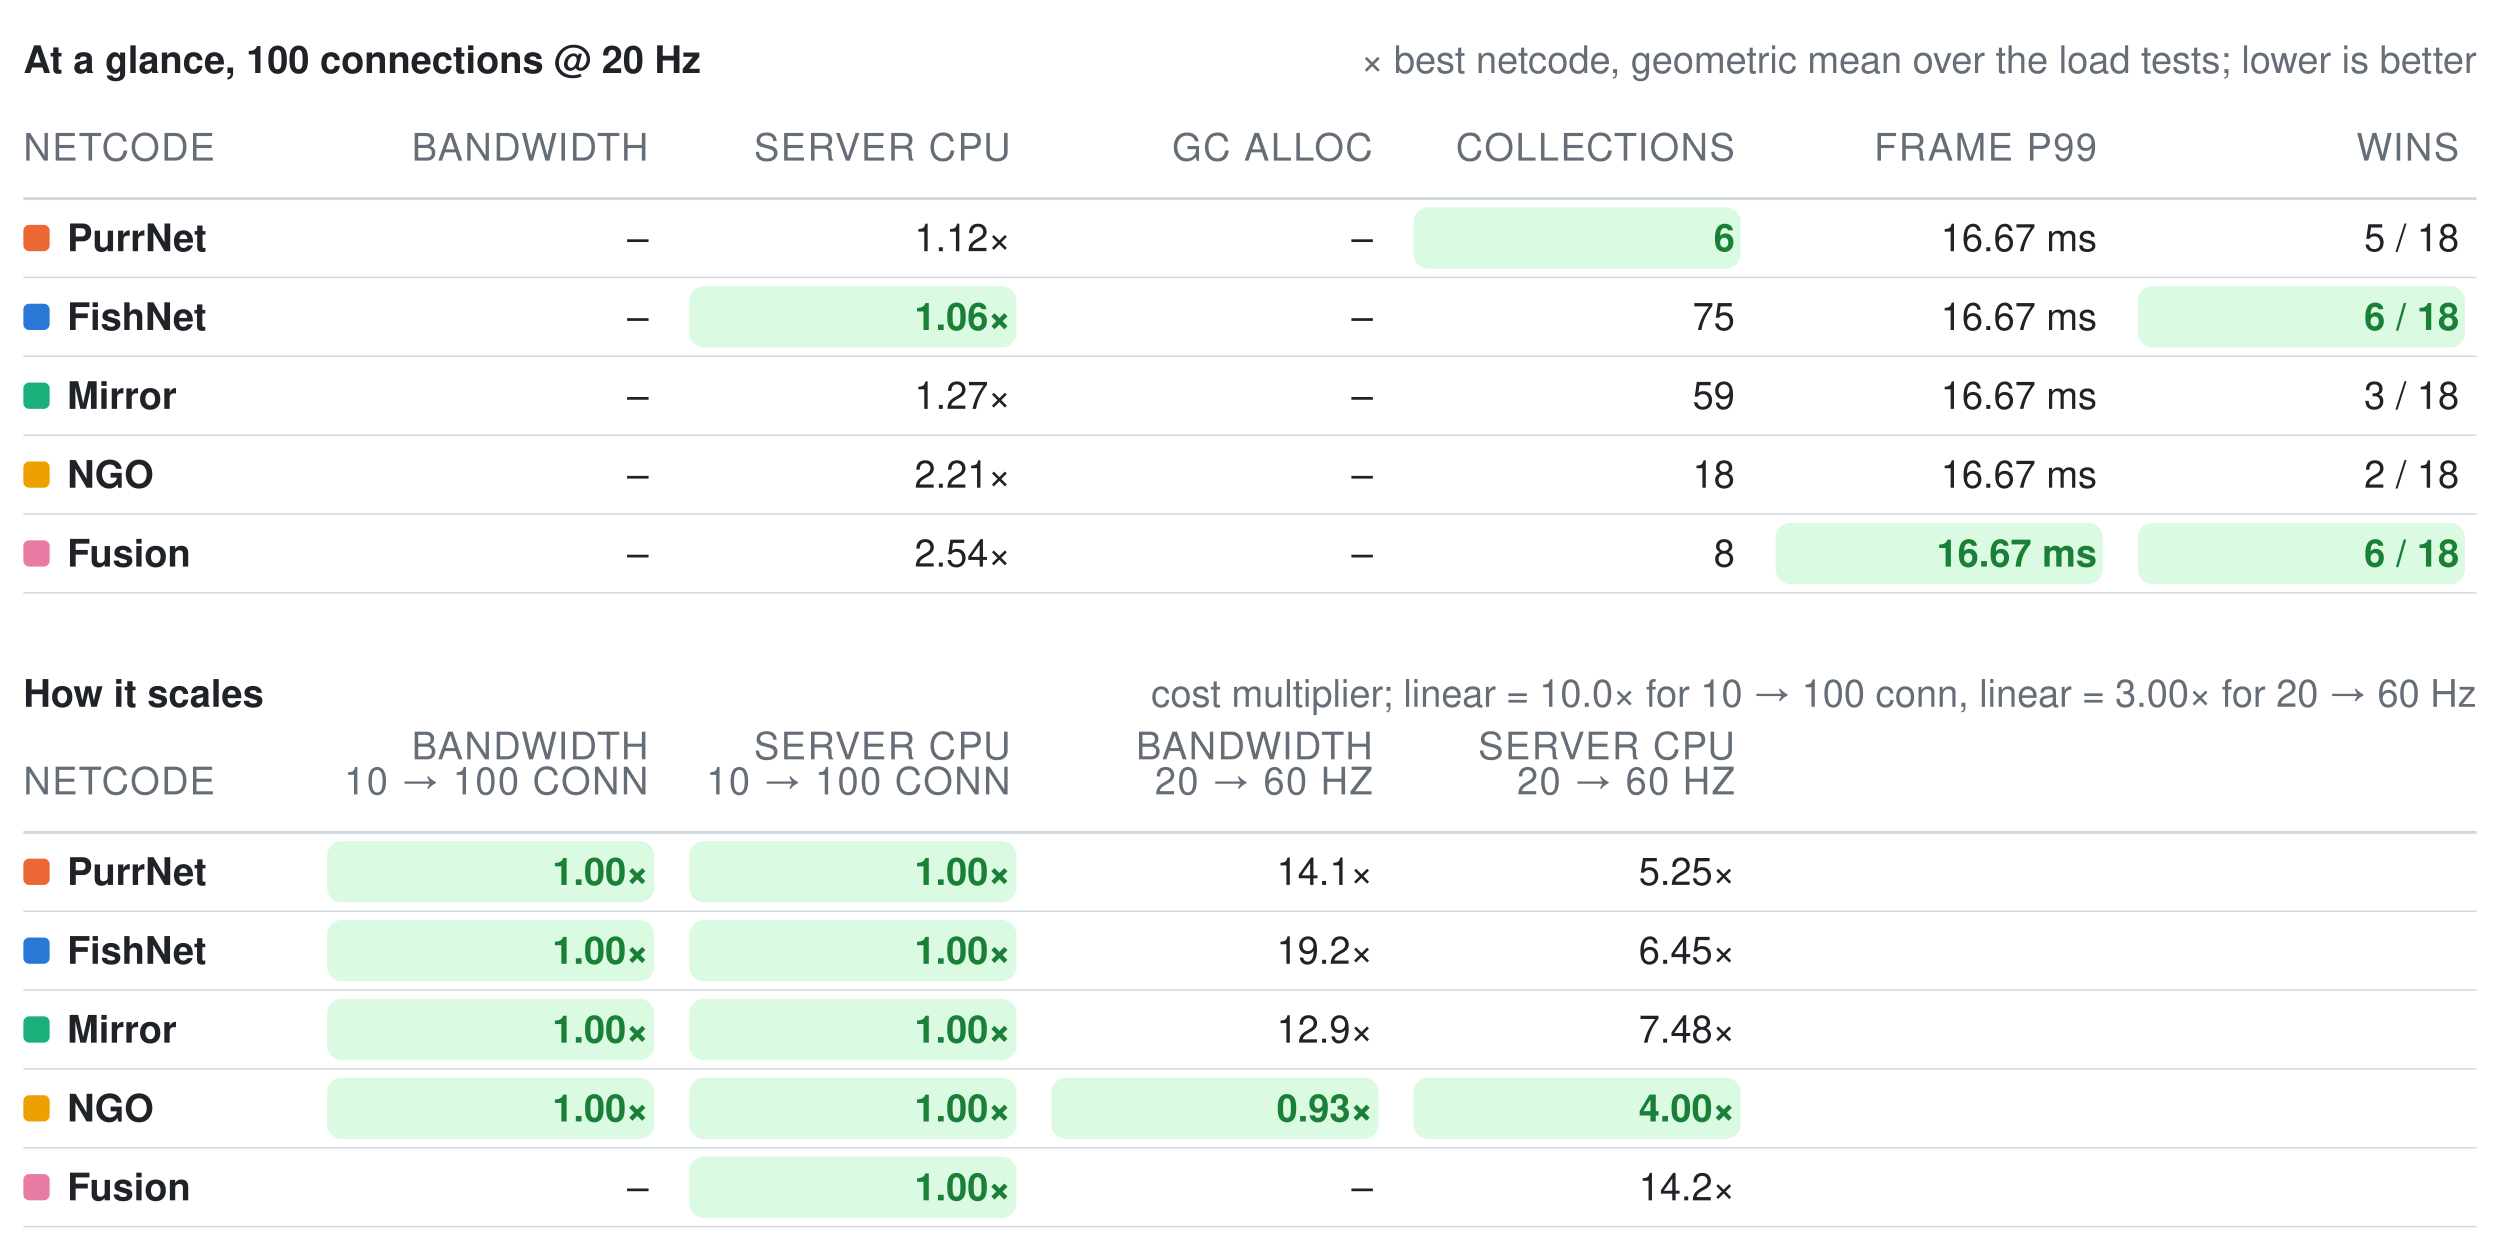
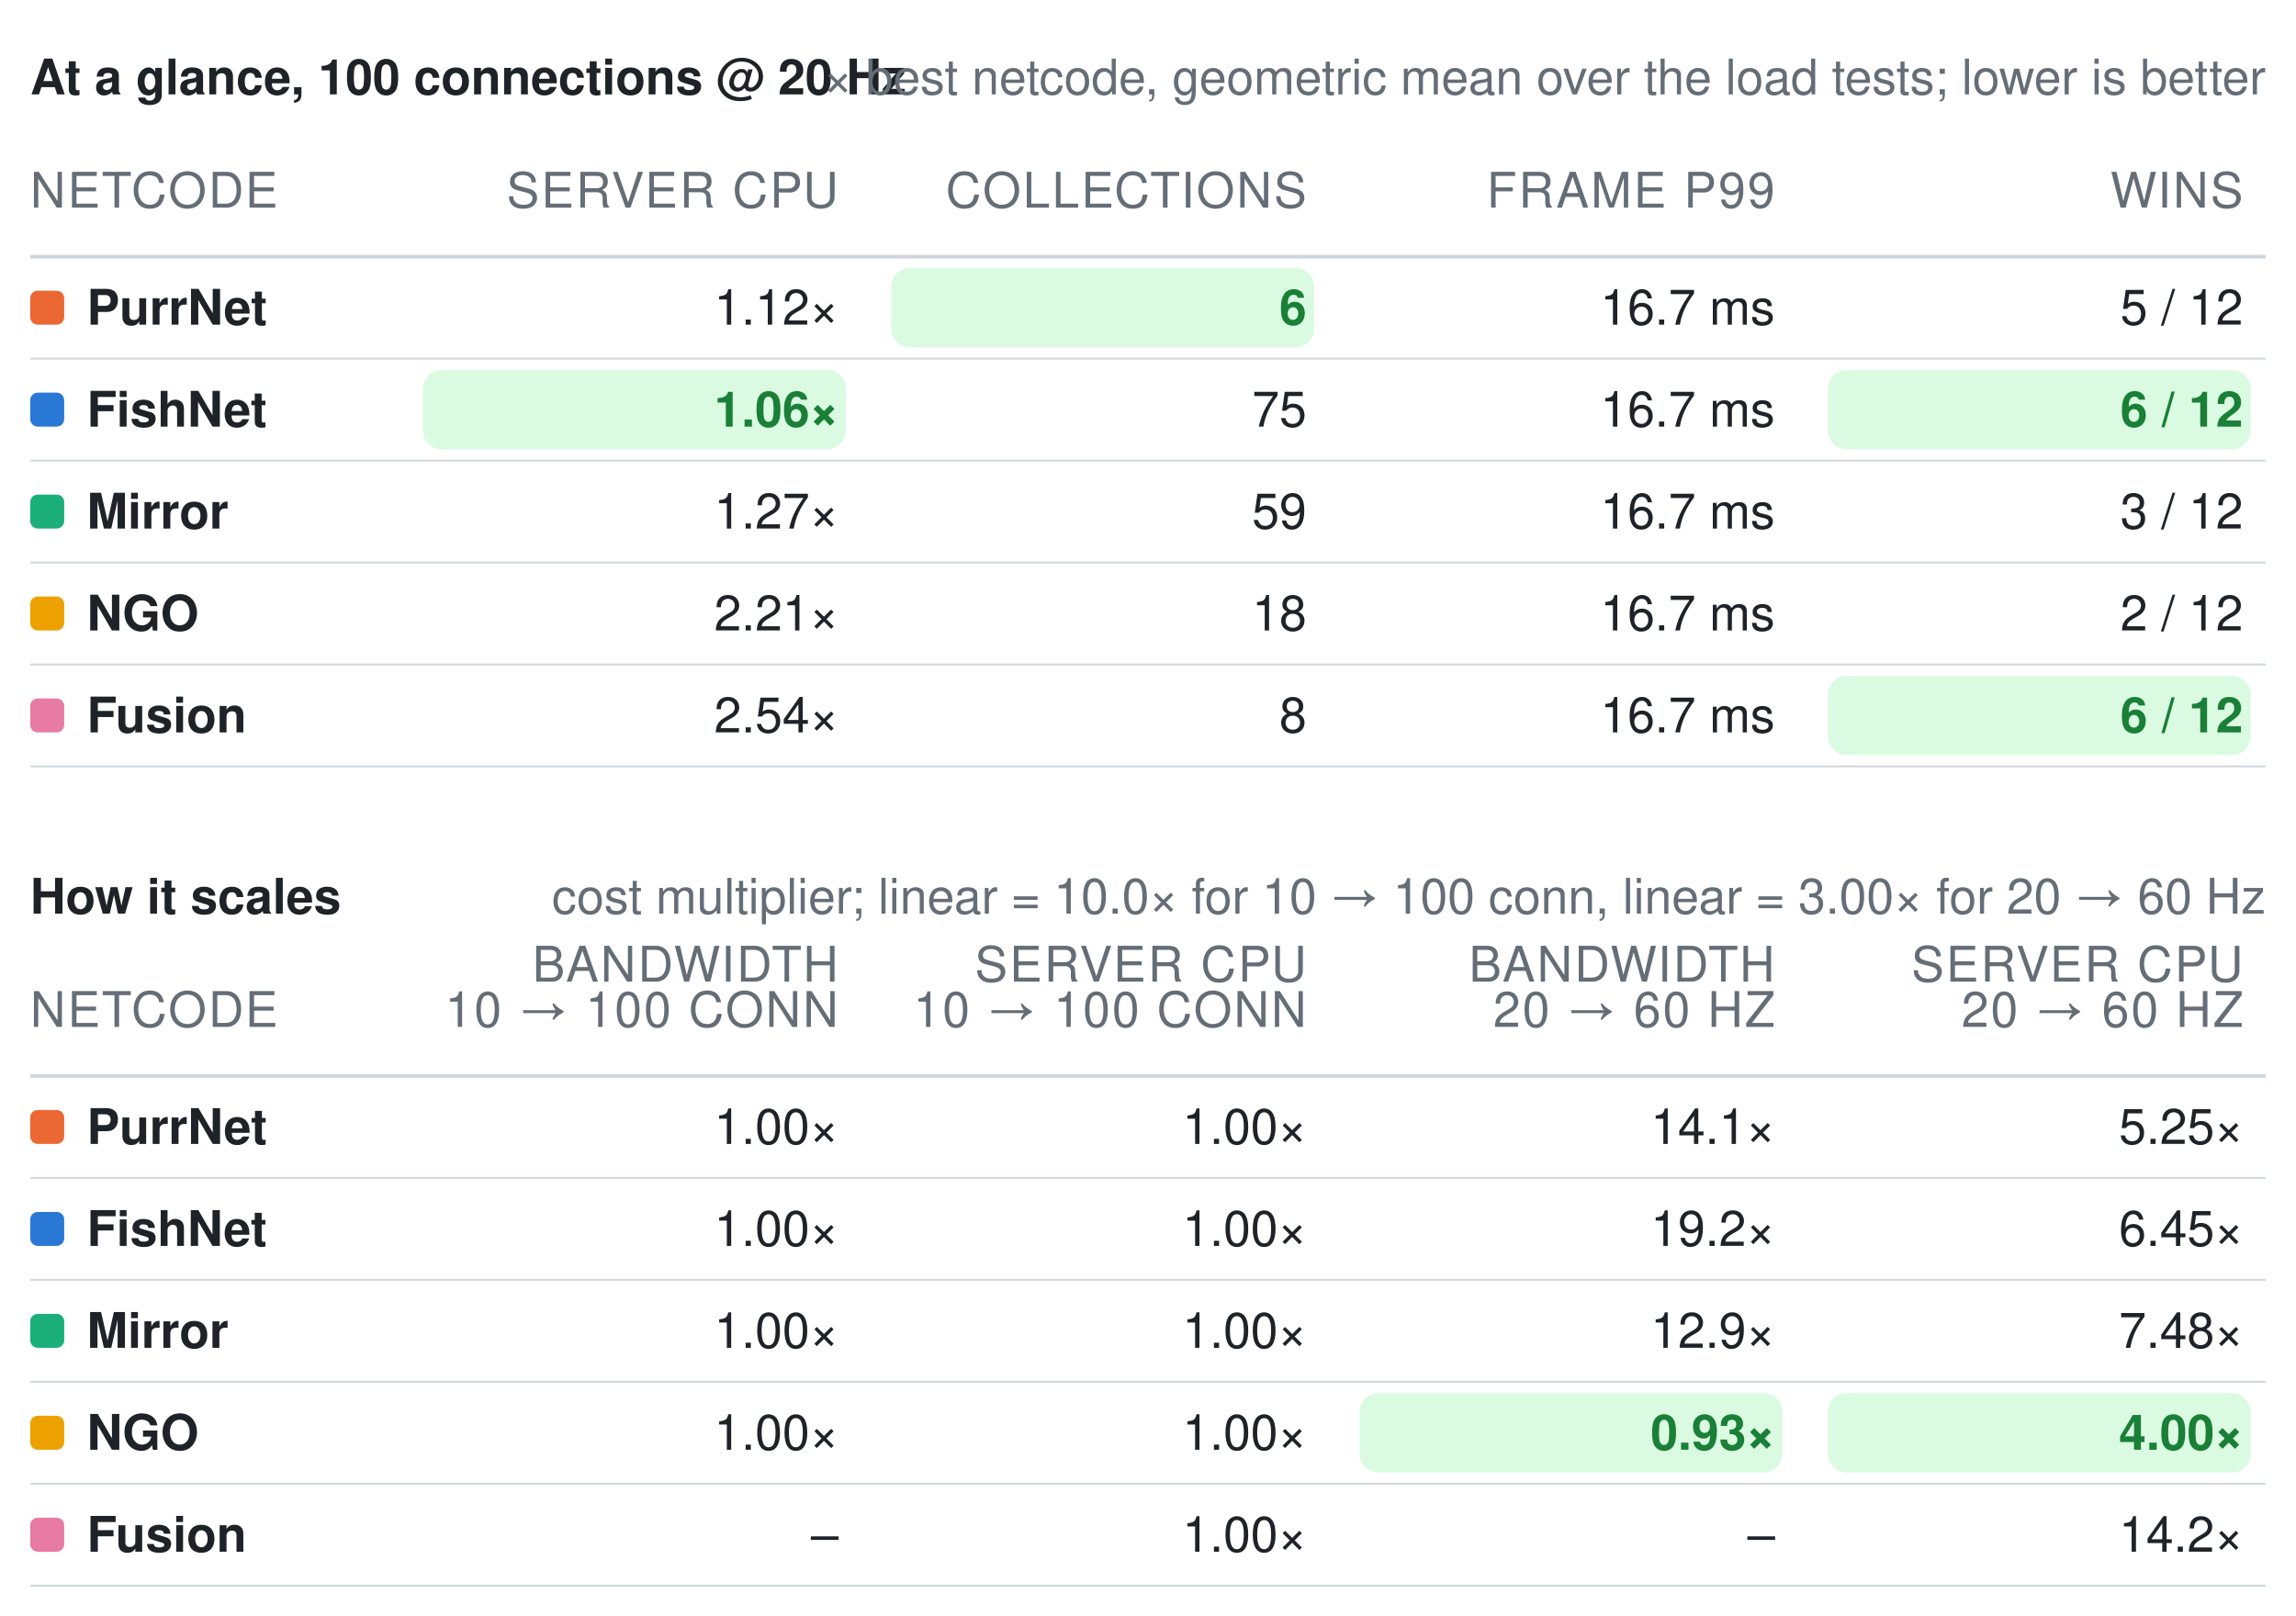
- <svg xmlns="http://www.w3.org/2000/svg" width="856" height="428" viewBox="0 0 856 428" role="img" aria-label="Benchmark summary tables">
+ <svg xmlns="http://www.w3.org/2000/svg" width="608" height="428" viewBox="0 0 608 428" role="img" aria-label="Benchmark summary tables">
  <style>text{font-family:-apple-system, BlinkMacSystemFont, Segoe UI, Helvetica, Arial, sans-serif;font-size:13px;font-variant-numeric:tabular-nums}</style>
  <text x="8" y="25" font-weight="600" fill="#1f2328">At a glance, 100 connections @ 20 Hz</text>
-   <text x="848" y="25" text-anchor="end" fill="#656d76" font-size="12">× best netcode, geometric mean over the load tests; lower is better</text>
+   <text x="600" y="25" text-anchor="end" fill="#656d76" font-size="12">× best netcode, geometric mean over the load tests; lower is better</text>
  <text x="8" y="55" fill="#656d76" font-size="11" letter-spacing="0.5">NETCODE</text>
-   <text x="222" y="55" text-anchor="end" fill="#656d76" font-size="11" letter-spacing="0.5">BANDWIDTH</text>
-   <text x="346" y="55" text-anchor="end" fill="#656d76" font-size="11" letter-spacing="0.5">SERVER CPU</text>
-   <text x="470" y="55" text-anchor="end" fill="#656d76" font-size="11" letter-spacing="0.5">GC ALLOC</text>
-   <text x="594" y="55" text-anchor="end" fill="#656d76" font-size="11" letter-spacing="0.5">COLLECTIONS</text>
-   <text x="718" y="55" text-anchor="end" fill="#656d76" font-size="11" letter-spacing="0.5">FRAME P99</text>
-   <text x="842" y="55" text-anchor="end" fill="#656d76" font-size="11" letter-spacing="0.5">WINS</text>
-   <line x1="8" y1="68" x2="848" y2="68" stroke="#d0d7de" stroke-width="1" />
+   <text x="222" y="55" text-anchor="end" fill="#656d76" font-size="11" letter-spacing="0.5">SERVER CPU</text>
+   <text x="346" y="55" text-anchor="end" fill="#656d76" font-size="11" letter-spacing="0.5">COLLECTIONS</text>
+   <text x="470" y="55" text-anchor="end" fill="#656d76" font-size="11" letter-spacing="0.5">FRAME P99</text>
+   <text x="594" y="55" text-anchor="end" fill="#656d76" font-size="11" letter-spacing="0.5">WINS</text>
+   <line x1="8" y1="68" x2="600" y2="68" stroke="#d0d7de" stroke-width="1" />
  <rect x="8" y="77" width="9" height="9" rx="2" fill="#eb6834" />
  <text x="23" y="86" fill="#1f2328" font-weight="600">PurrNet</text>
-   <text x="222" y="86" text-anchor="end" fill="#1f2328" font-weight="400">–</text>
-   <text x="346" y="86" text-anchor="end" fill="#1f2328" font-weight="400">1.12×</text>
-   <text x="470" y="86" text-anchor="end" fill="#1f2328" font-weight="400">–</text>
-   <rect x="484" y="71" width="112" height="21" rx="5" fill="#dafbe1" />
-   <text x="594" y="86" text-anchor="end" fill="#1a7f37" font-weight="600">6</text>
-   <text x="718" y="86" text-anchor="end" fill="#1f2328" font-weight="400">16.67 ms</text>
-   <text x="842" y="86" text-anchor="end" fill="#1f2328" font-weight="400">5 / 18</text>
-   <line x1="8" y1="95" x2="848" y2="95" stroke="#d0d7de" stroke-width="0.5" />
+   <text x="222" y="86" text-anchor="end" fill="#1f2328" font-weight="400">1.12×</text>
+   <rect x="236" y="71" width="112" height="21" rx="5" fill="#dafbe1" />
+   <text x="346" y="86" text-anchor="end" fill="#1a7f37" font-weight="600">6</text>
+   <text x="470" y="86" text-anchor="end" fill="#1f2328" font-weight="400">16.7 ms</text>
+   <text x="594" y="86" text-anchor="end" fill="#1f2328" font-weight="400">5 / 12</text>
+   <line x1="8" y1="95" x2="600" y2="95" stroke="#d0d7de" stroke-width="0.5" />
  <rect x="8" y="104" width="9" height="9" rx="2" fill="#2a78d6" />
  <text x="23" y="113" fill="#1f2328" font-weight="600">FishNet</text>
-   <text x="222" y="113" text-anchor="end" fill="#1f2328" font-weight="400">–</text>
-   <rect x="236" y="98" width="112" height="21" rx="5" fill="#dafbe1" />
-   <text x="346" y="113" text-anchor="end" fill="#1a7f37" font-weight="600">1.06×</text>
-   <text x="470" y="113" text-anchor="end" fill="#1f2328" font-weight="400">–</text>
-   <text x="594" y="113" text-anchor="end" fill="#1f2328" font-weight="400">75</text>
-   <text x="718" y="113" text-anchor="end" fill="#1f2328" font-weight="400">16.67 ms</text>
-   <rect x="732" y="98" width="112" height="21" rx="5" fill="#dafbe1" />
-   <text x="842" y="113" text-anchor="end" fill="#1a7f37" font-weight="600">6 / 18</text>
-   <line x1="8" y1="122" x2="848" y2="122" stroke="#d0d7de" stroke-width="0.5" />
+   <rect x="112" y="98" width="112" height="21" rx="5" fill="#dafbe1" />
+   <text x="222" y="113" text-anchor="end" fill="#1a7f37" font-weight="600">1.06×</text>
+   <text x="346" y="113" text-anchor="end" fill="#1f2328" font-weight="400">75</text>
+   <text x="470" y="113" text-anchor="end" fill="#1f2328" font-weight="400">16.7 ms</text>
+   <rect x="484" y="98" width="112" height="21" rx="5" fill="#dafbe1" />
+   <text x="594" y="113" text-anchor="end" fill="#1a7f37" font-weight="600">6 / 12</text>
+   <line x1="8" y1="122" x2="600" y2="122" stroke="#d0d7de" stroke-width="0.5" />
  <rect x="8" y="131" width="9" height="9" rx="2" fill="#1baf7a" />
  <text x="23" y="140" fill="#1f2328" font-weight="600">Mirror</text>
-   <text x="222" y="140" text-anchor="end" fill="#1f2328" font-weight="400">–</text>
-   <text x="346" y="140" text-anchor="end" fill="#1f2328" font-weight="400">1.27×</text>
-   <text x="470" y="140" text-anchor="end" fill="#1f2328" font-weight="400">–</text>
-   <text x="594" y="140" text-anchor="end" fill="#1f2328" font-weight="400">59</text>
-   <text x="718" y="140" text-anchor="end" fill="#1f2328" font-weight="400">16.67 ms</text>
-   <text x="842" y="140" text-anchor="end" fill="#1f2328" font-weight="400">3 / 18</text>
-   <line x1="8" y1="149" x2="848" y2="149" stroke="#d0d7de" stroke-width="0.5" />
+   <text x="222" y="140" text-anchor="end" fill="#1f2328" font-weight="400">1.27×</text>
+   <text x="346" y="140" text-anchor="end" fill="#1f2328" font-weight="400">59</text>
+   <text x="470" y="140" text-anchor="end" fill="#1f2328" font-weight="400">16.7 ms</text>
+   <text x="594" y="140" text-anchor="end" fill="#1f2328" font-weight="400">3 / 12</text>
+   <line x1="8" y1="149" x2="600" y2="149" stroke="#d0d7de" stroke-width="0.5" />
  <rect x="8" y="158" width="9" height="9" rx="2" fill="#eda100" />
  <text x="23" y="167" fill="#1f2328" font-weight="600">NGO</text>
-   <text x="222" y="167" text-anchor="end" fill="#1f2328" font-weight="400">–</text>
-   <text x="346" y="167" text-anchor="end" fill="#1f2328" font-weight="400">2.21×</text>
-   <text x="470" y="167" text-anchor="end" fill="#1f2328" font-weight="400">–</text>
-   <text x="594" y="167" text-anchor="end" fill="#1f2328" font-weight="400">18</text>
-   <text x="718" y="167" text-anchor="end" fill="#1f2328" font-weight="400">16.67 ms</text>
-   <text x="842" y="167" text-anchor="end" fill="#1f2328" font-weight="400">2 / 18</text>
-   <line x1="8" y1="176" x2="848" y2="176" stroke="#d0d7de" stroke-width="0.5" />
+   <text x="222" y="167" text-anchor="end" fill="#1f2328" font-weight="400">2.21×</text>
+   <text x="346" y="167" text-anchor="end" fill="#1f2328" font-weight="400">18</text>
+   <text x="470" y="167" text-anchor="end" fill="#1f2328" font-weight="400">16.7 ms</text>
+   <text x="594" y="167" text-anchor="end" fill="#1f2328" font-weight="400">2 / 12</text>
+   <line x1="8" y1="176" x2="600" y2="176" stroke="#d0d7de" stroke-width="0.5" />
  <rect x="8" y="185" width="9" height="9" rx="2" fill="#e87ba4" />
  <text x="23" y="194" fill="#1f2328" font-weight="600">Fusion</text>
-   <text x="222" y="194" text-anchor="end" fill="#1f2328" font-weight="400">–</text>
-   <text x="346" y="194" text-anchor="end" fill="#1f2328" font-weight="400">2.54×</text>
-   <text x="470" y="194" text-anchor="end" fill="#1f2328" font-weight="400">–</text>
-   <text x="594" y="194" text-anchor="end" fill="#1f2328" font-weight="400">8</text>
-   <rect x="608" y="179" width="112" height="21" rx="5" fill="#dafbe1" />
-   <text x="718" y="194" text-anchor="end" fill="#1a7f37" font-weight="600">16.67 ms</text>
-   <rect x="732" y="179" width="112" height="21" rx="5" fill="#dafbe1" />
-   <text x="842" y="194" text-anchor="end" fill="#1a7f37" font-weight="600">6 / 18</text>
-   <line x1="8" y1="203" x2="848" y2="203" stroke="#d0d7de" stroke-width="0.5" />
+   <text x="222" y="194" text-anchor="end" fill="#1f2328" font-weight="400">2.54×</text>
+   <text x="346" y="194" text-anchor="end" fill="#1f2328" font-weight="400">8</text>
+   <text x="470" y="194" text-anchor="end" fill="#1f2328" font-weight="400">16.7 ms</text>
+   <rect x="484" y="179" width="112" height="21" rx="5" fill="#dafbe1" />
+   <text x="594" y="194" text-anchor="end" fill="#1a7f37" font-weight="600">6 / 12</text>
+   <line x1="8" y1="203" x2="600" y2="203" stroke="#d0d7de" stroke-width="0.5" />
  <text x="8" y="242" font-weight="600" fill="#1f2328">How it scales</text>
-   <text x="848" y="242" text-anchor="end" fill="#656d76" font-size="12">cost multiplier; linear = 10.0× for 10 → 100 conn, linear = 3.00× for 20 → 60 Hz</text>
+   <text x="600" y="242" text-anchor="end" fill="#656d76" font-size="12">cost multiplier; linear = 10.0× for 10 → 100 conn, linear = 3.00× for 20 → 60 Hz</text>
  <text x="8" y="272" fill="#656d76" font-size="11" letter-spacing="0.5">NETCODE</text>
  <text x="222" y="260" text-anchor="end" fill="#656d76" font-size="11" letter-spacing="0.5">BANDWIDTH</text>
  <text x="222" y="272" text-anchor="end" fill="#656d76" font-size="11" letter-spacing="0.5">10 → 100 CONN</text>
  <text x="346" y="260" text-anchor="end" fill="#656d76" font-size="11" letter-spacing="0.5">SERVER CPU</text>
  <text x="346" y="272" text-anchor="end" fill="#656d76" font-size="11" letter-spacing="0.5">10 → 100 CONN</text>
  <text x="470" y="260" text-anchor="end" fill="#656d76" font-size="11" letter-spacing="0.5">BANDWIDTH</text>
  <text x="470" y="272" text-anchor="end" fill="#656d76" font-size="11" letter-spacing="0.5">20 → 60 HZ</text>
  <text x="594" y="260" text-anchor="end" fill="#656d76" font-size="11" letter-spacing="0.5">SERVER CPU</text>
  <text x="594" y="272" text-anchor="end" fill="#656d76" font-size="11" letter-spacing="0.5">20 → 60 HZ</text>
-   <line x1="8" y1="285" x2="848" y2="285" stroke="#d0d7de" stroke-width="1" />
+   <line x1="8" y1="285" x2="600" y2="285" stroke="#d0d7de" stroke-width="1" />
  <rect x="8" y="294" width="9" height="9" rx="2" fill="#eb6834" />
  <text x="23" y="303" fill="#1f2328" font-weight="600">PurrNet</text>
-   <rect x="112" y="288" width="112" height="21" rx="5" fill="#dafbe1" />
-   <text x="222" y="303" text-anchor="end" fill="#1a7f37" font-weight="600">1.00×</text>
-   <rect x="236" y="288" width="112" height="21" rx="5" fill="#dafbe1" />
-   <text x="346" y="303" text-anchor="end" fill="#1a7f37" font-weight="600">1.00×</text>
+   <text x="222" y="303" text-anchor="end" fill="#1f2328" font-weight="400">1.00×</text>
+   <text x="346" y="303" text-anchor="end" fill="#1f2328" font-weight="400">1.00×</text>
  <text x="470" y="303" text-anchor="end" fill="#1f2328" font-weight="400">14.1×</text>
  <text x="594" y="303" text-anchor="end" fill="#1f2328" font-weight="400">5.25×</text>
-   <line x1="8" y1="312" x2="848" y2="312" stroke="#d0d7de" stroke-width="0.5" />
+   <line x1="8" y1="312" x2="600" y2="312" stroke="#d0d7de" stroke-width="0.5" />
  <rect x="8" y="321" width="9" height="9" rx="2" fill="#2a78d6" />
  <text x="23" y="330" fill="#1f2328" font-weight="600">FishNet</text>
-   <rect x="112" y="315" width="112" height="21" rx="5" fill="#dafbe1" />
-   <text x="222" y="330" text-anchor="end" fill="#1a7f37" font-weight="600">1.00×</text>
-   <rect x="236" y="315" width="112" height="21" rx="5" fill="#dafbe1" />
-   <text x="346" y="330" text-anchor="end" fill="#1a7f37" font-weight="600">1.00×</text>
+   <text x="222" y="330" text-anchor="end" fill="#1f2328" font-weight="400">1.00×</text>
+   <text x="346" y="330" text-anchor="end" fill="#1f2328" font-weight="400">1.00×</text>
  <text x="470" y="330" text-anchor="end" fill="#1f2328" font-weight="400">19.2×</text>
  <text x="594" y="330" text-anchor="end" fill="#1f2328" font-weight="400">6.45×</text>
-   <line x1="8" y1="339" x2="848" y2="339" stroke="#d0d7de" stroke-width="0.5" />
+   <line x1="8" y1="339" x2="600" y2="339" stroke="#d0d7de" stroke-width="0.5" />
  <rect x="8" y="348" width="9" height="9" rx="2" fill="#1baf7a" />
  <text x="23" y="357" fill="#1f2328" font-weight="600">Mirror</text>
-   <rect x="112" y="342" width="112" height="21" rx="5" fill="#dafbe1" />
-   <text x="222" y="357" text-anchor="end" fill="#1a7f37" font-weight="600">1.00×</text>
-   <rect x="236" y="342" width="112" height="21" rx="5" fill="#dafbe1" />
-   <text x="346" y="357" text-anchor="end" fill="#1a7f37" font-weight="600">1.00×</text>
+   <text x="222" y="357" text-anchor="end" fill="#1f2328" font-weight="400">1.00×</text>
+   <text x="346" y="357" text-anchor="end" fill="#1f2328" font-weight="400">1.00×</text>
  <text x="470" y="357" text-anchor="end" fill="#1f2328" font-weight="400">12.9×</text>
  <text x="594" y="357" text-anchor="end" fill="#1f2328" font-weight="400">7.48×</text>
-   <line x1="8" y1="366" x2="848" y2="366" stroke="#d0d7de" stroke-width="0.5" />
+   <line x1="8" y1="366" x2="600" y2="366" stroke="#d0d7de" stroke-width="0.5" />
  <rect x="8" y="375" width="9" height="9" rx="2" fill="#eda100" />
  <text x="23" y="384" fill="#1f2328" font-weight="600">NGO</text>
-   <rect x="112" y="369" width="112" height="21" rx="5" fill="#dafbe1" />
-   <text x="222" y="384" text-anchor="end" fill="#1a7f37" font-weight="600">1.00×</text>
-   <rect x="236" y="369" width="112" height="21" rx="5" fill="#dafbe1" />
-   <text x="346" y="384" text-anchor="end" fill="#1a7f37" font-weight="600">1.00×</text>
+   <text x="222" y="384" text-anchor="end" fill="#1f2328" font-weight="400">1.00×</text>
+   <text x="346" y="384" text-anchor="end" fill="#1f2328" font-weight="400">1.00×</text>
  <rect x="360" y="369" width="112" height="21" rx="5" fill="#dafbe1" />
  <text x="470" y="384" text-anchor="end" fill="#1a7f37" font-weight="600">0.93×</text>
  <rect x="484" y="369" width="112" height="21" rx="5" fill="#dafbe1" />
  <text x="594" y="384" text-anchor="end" fill="#1a7f37" font-weight="600">4.00×</text>
-   <line x1="8" y1="393" x2="848" y2="393" stroke="#d0d7de" stroke-width="0.5" />
+   <line x1="8" y1="393" x2="600" y2="393" stroke="#d0d7de" stroke-width="0.5" />
  <rect x="8" y="402" width="9" height="9" rx="2" fill="#e87ba4" />
  <text x="23" y="411" fill="#1f2328" font-weight="600">Fusion</text>
  <text x="222" y="411" text-anchor="end" fill="#1f2328" font-weight="400">–</text>
-   <rect x="236" y="396" width="112" height="21" rx="5" fill="#dafbe1" />
-   <text x="346" y="411" text-anchor="end" fill="#1a7f37" font-weight="600">1.00×</text>
+   <text x="346" y="411" text-anchor="end" fill="#1f2328" font-weight="400">1.00×</text>
  <text x="470" y="411" text-anchor="end" fill="#1f2328" font-weight="400">–</text>
  <text x="594" y="411" text-anchor="end" fill="#1f2328" font-weight="400">14.2×</text>
-   <line x1="8" y1="420" x2="848" y2="420" stroke="#d0d7de" stroke-width="0.5" />
+   <line x1="8" y1="420" x2="600" y2="420" stroke="#d0d7de" stroke-width="0.5" />
</svg>
